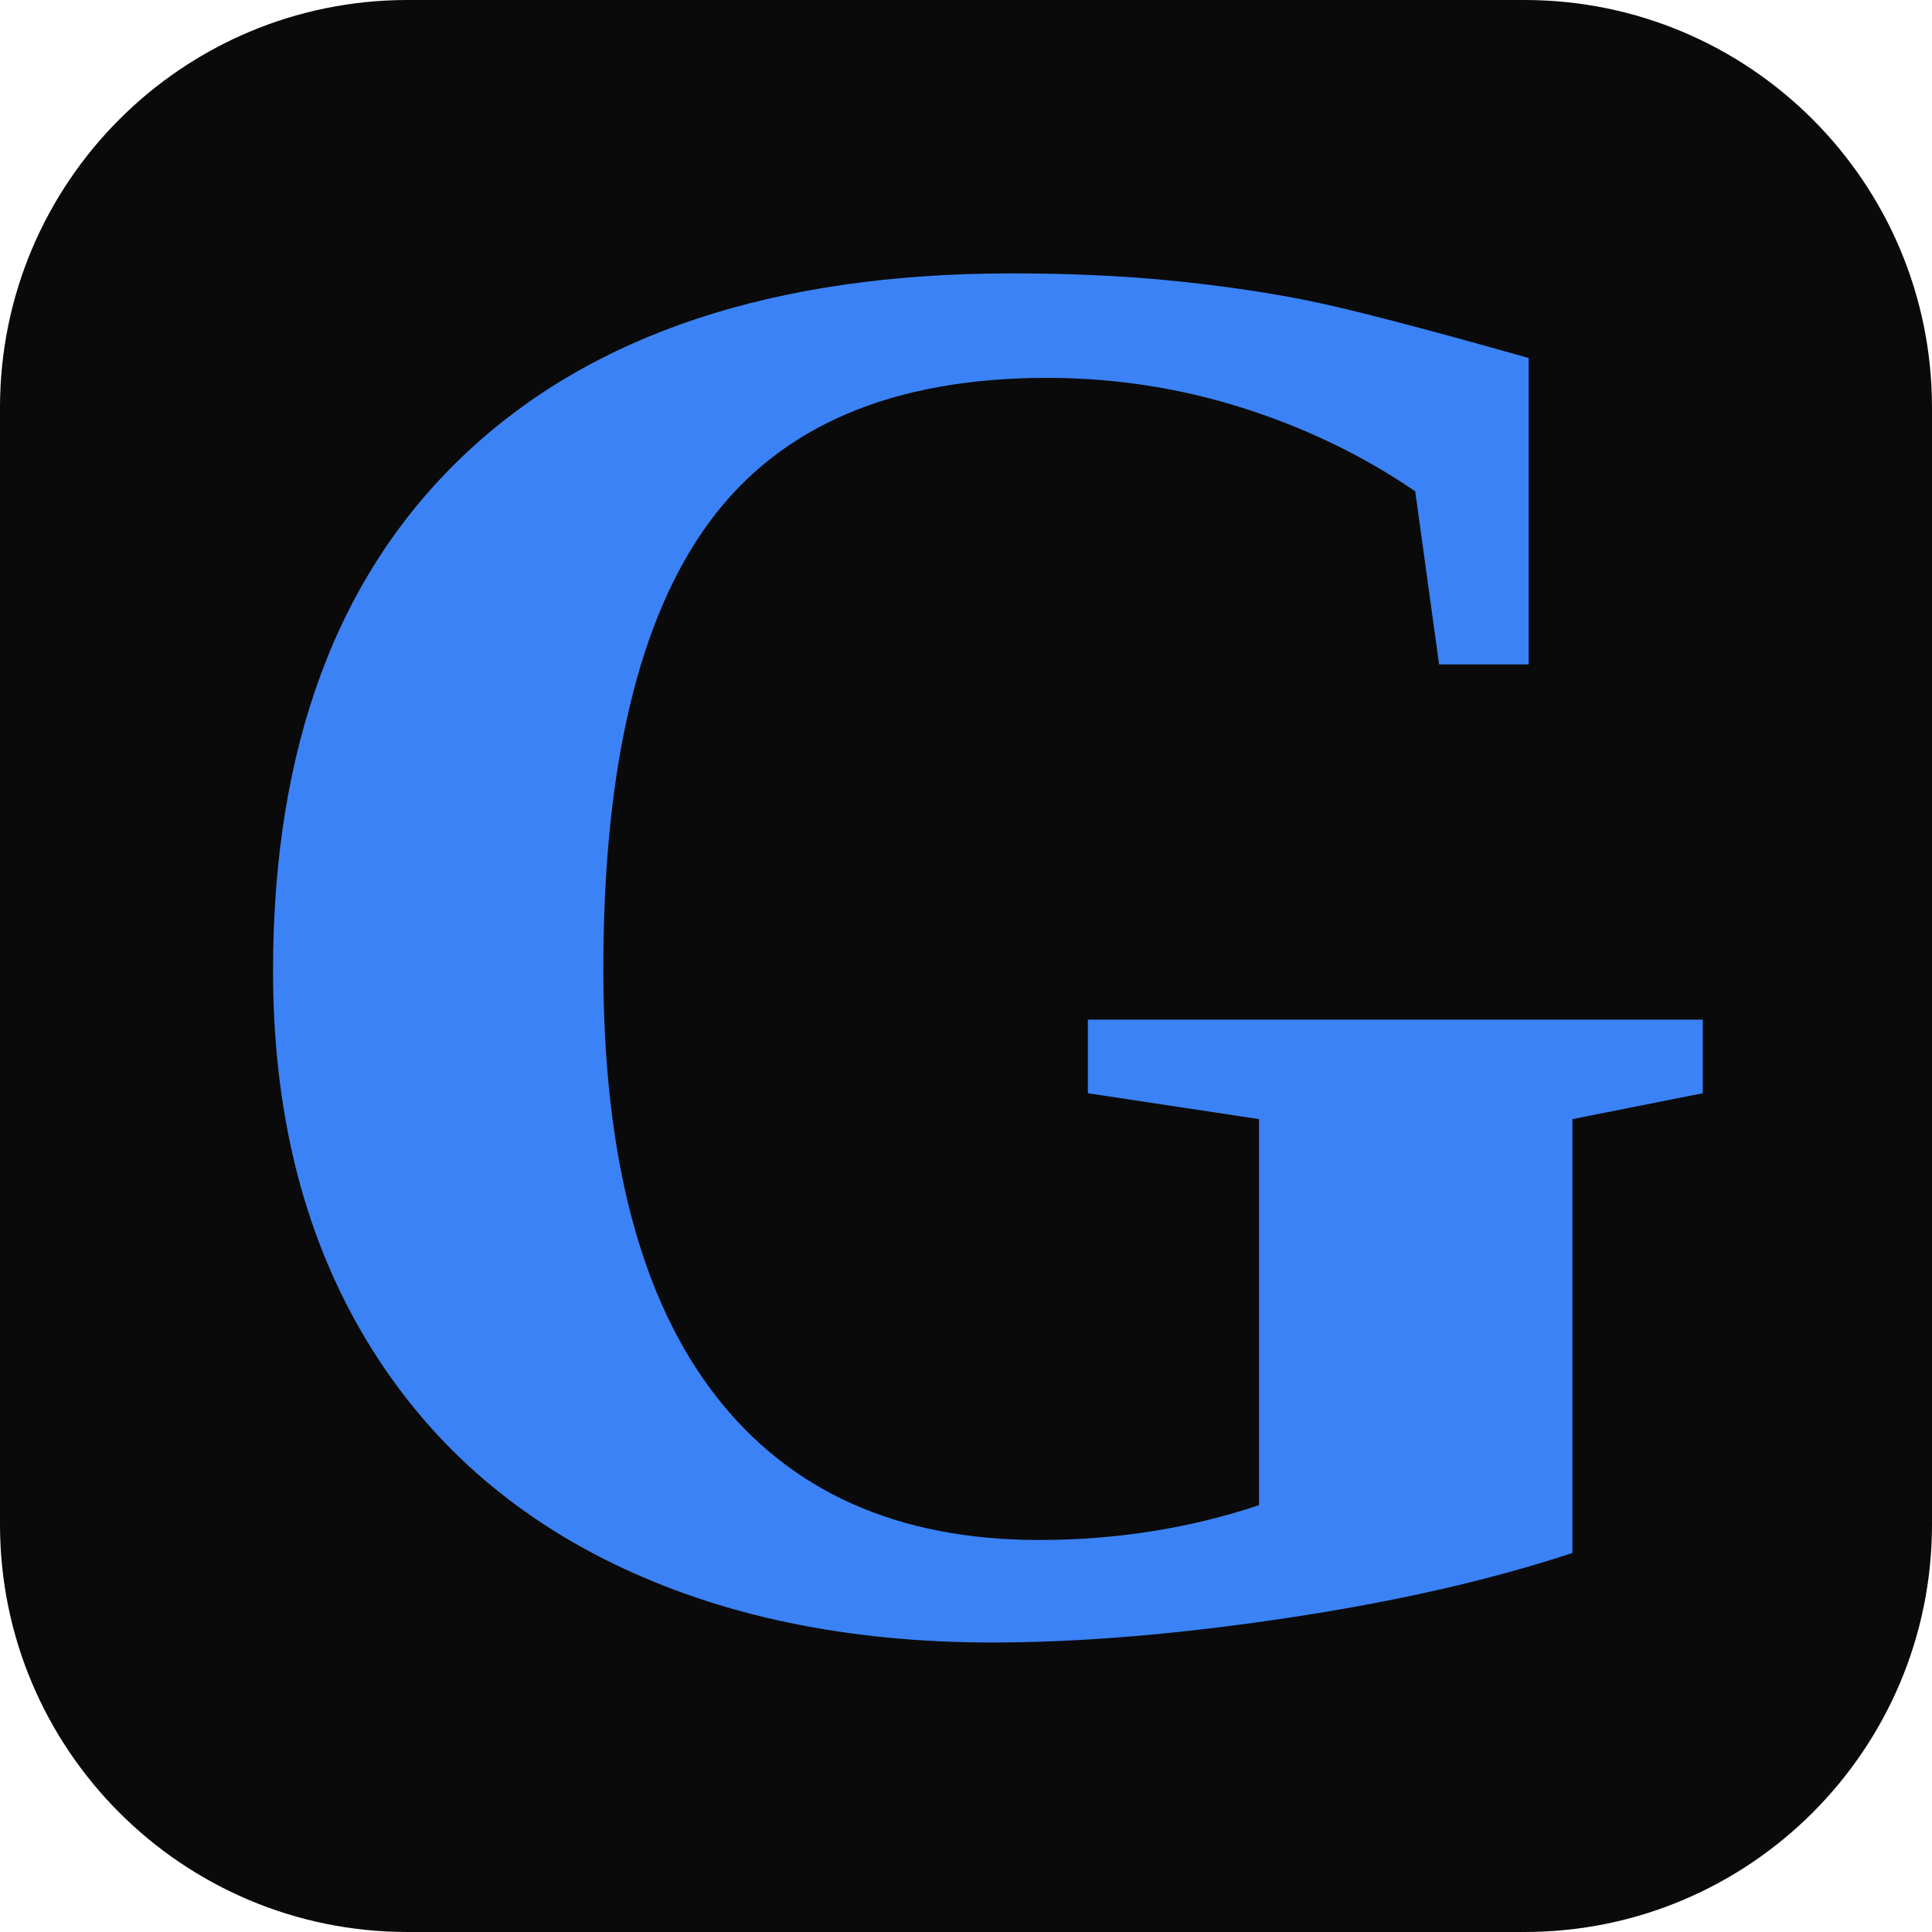
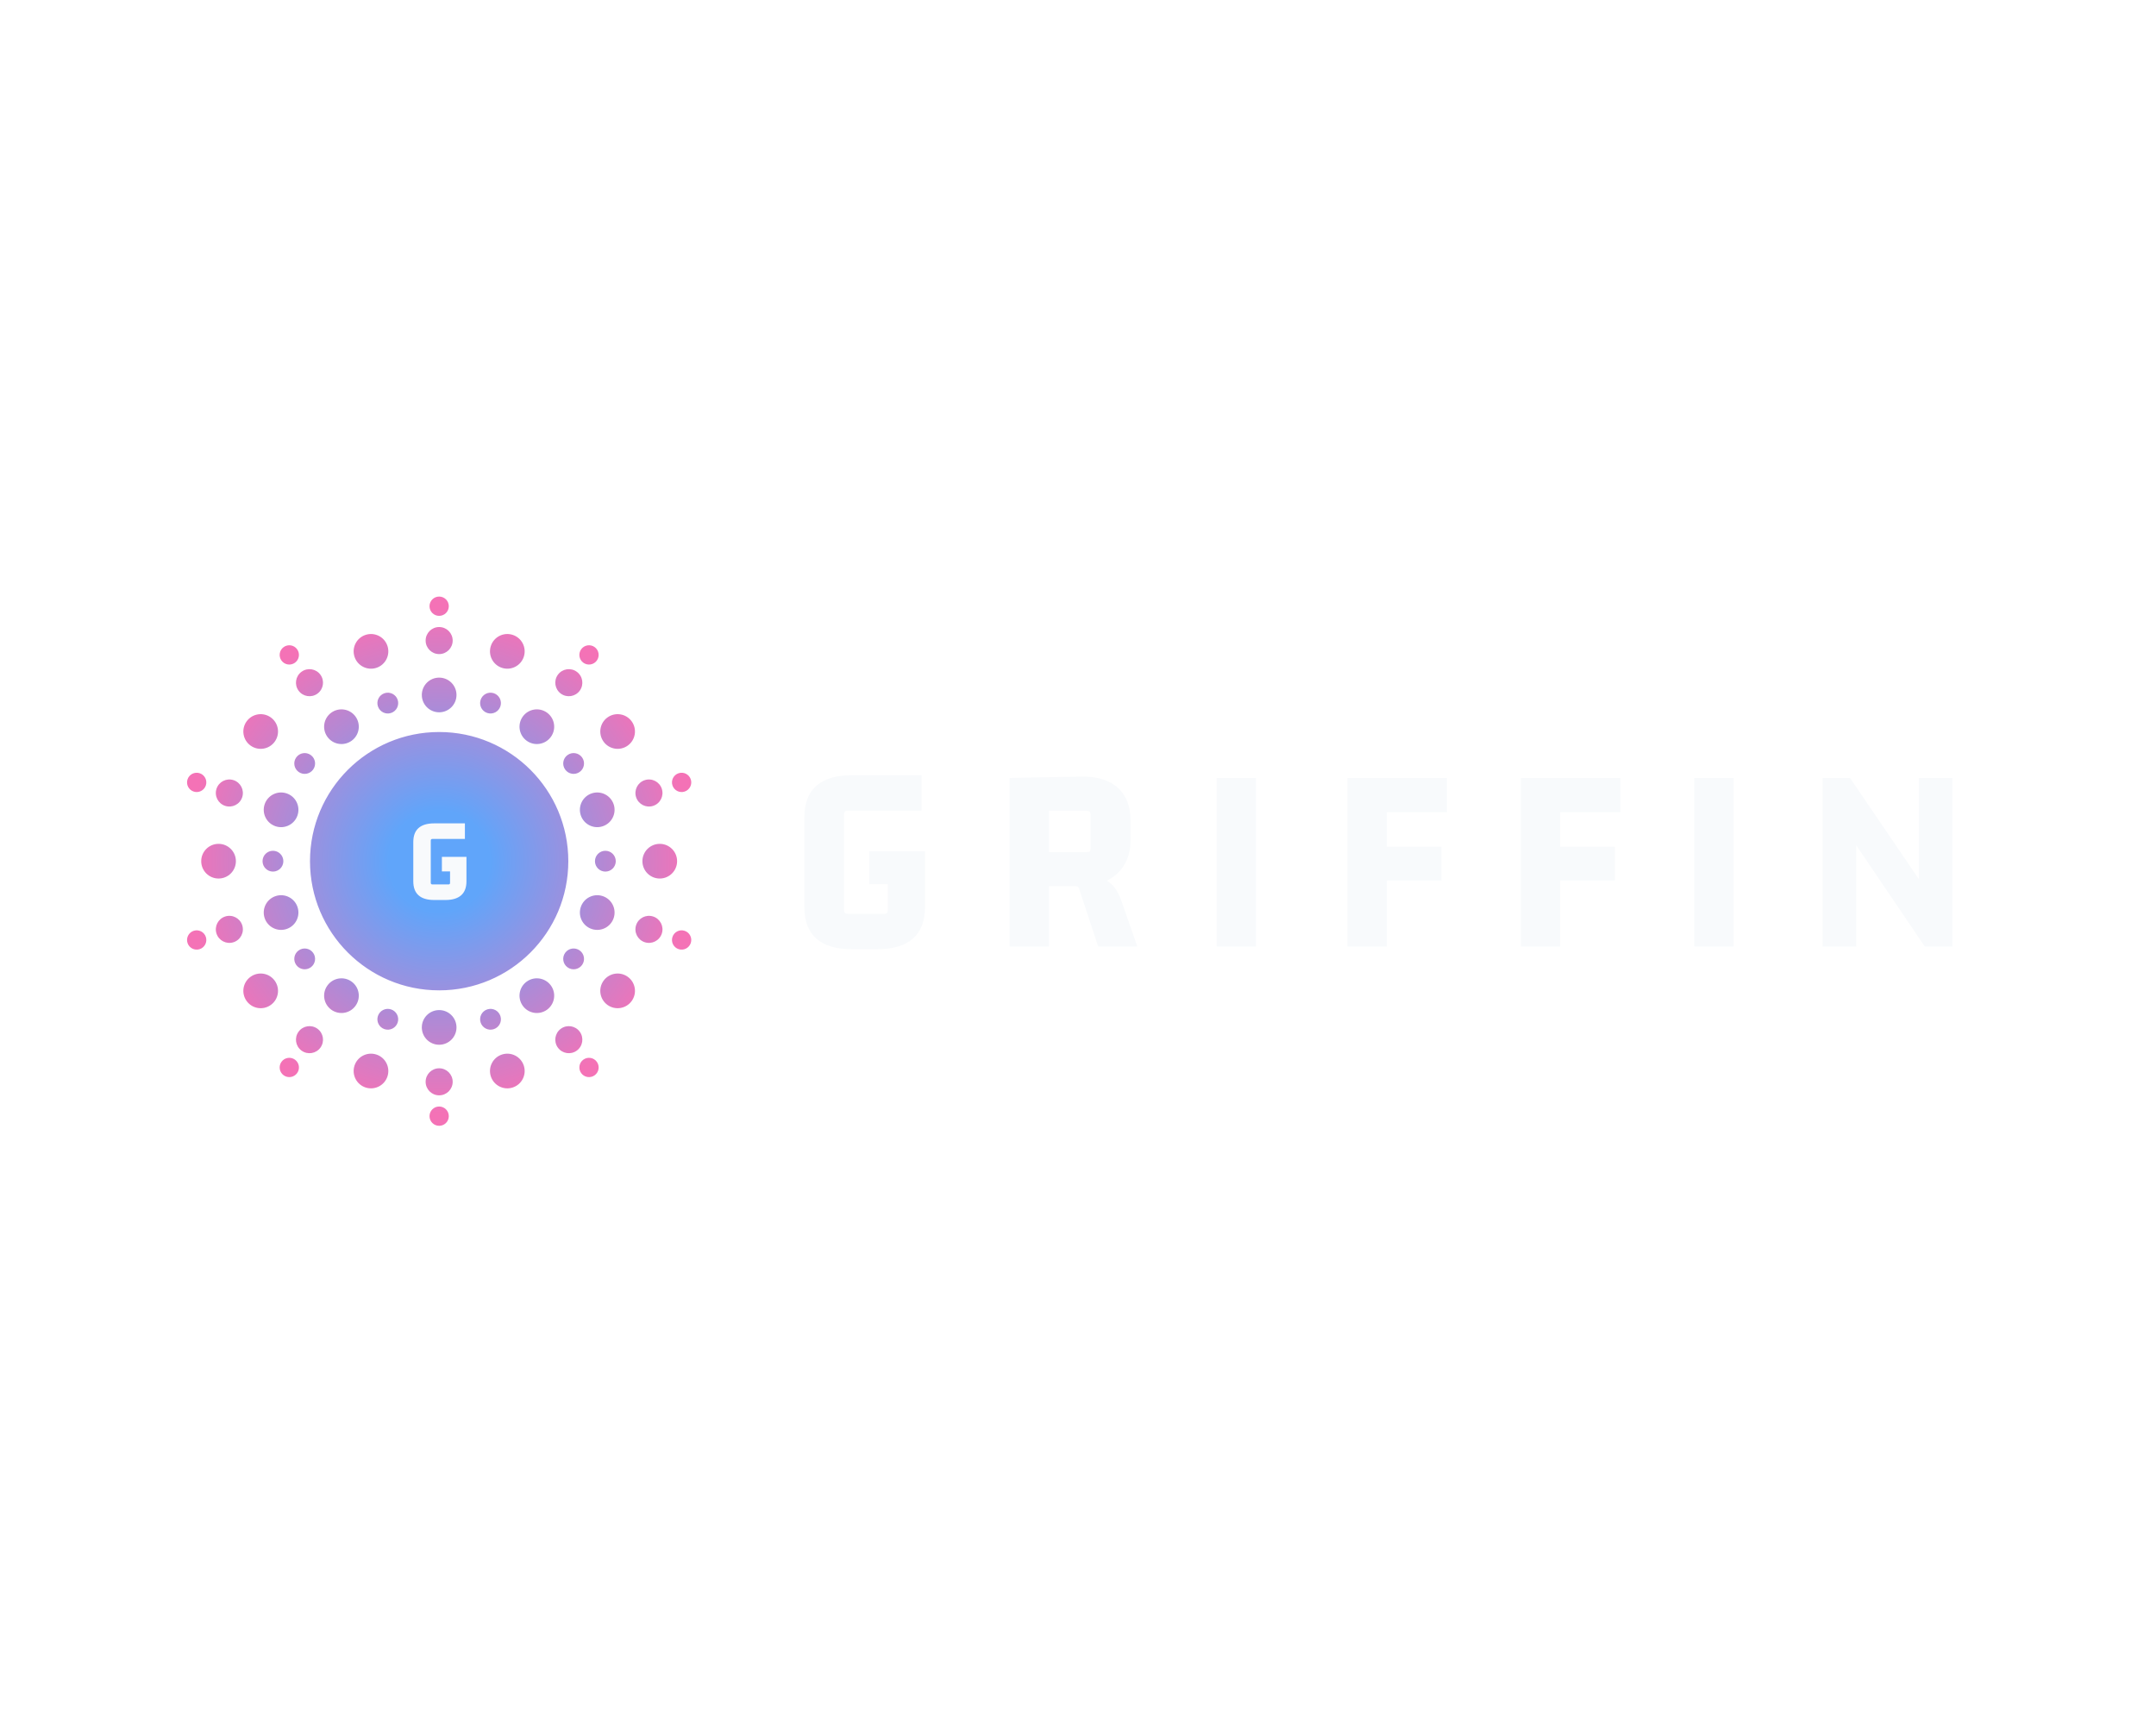
- <svg xmlns="http://www.w3.org/2000/svg" viewBox="0 0 512 512" width="512" height="512">
-   <rect width="512" height="512" rx="108" fill="#0a0a0a" />
-   <text x="256" y="430" text-anchor="middle" font-family="'Georgia', 'Times New Roman', serif" font-weight="700" font-size="540" fill="#3b82f6">G</text>
+ <svg xmlns="http://www.w3.org/2000/svg" version="1.1" width="1280" height="1024" viewBox="0 0 1280 1024" xml:space="preserve">
+   <defs>
+ </defs>
+   <g transform="matrix(1 0 0 1 640 512)" id="background-logo">
+     <rect style="stroke: none; stroke-width: 0; stroke-dasharray: none; stroke-linecap: butt; stroke-dashoffset: 0; stroke-linejoin: miter; stroke-miterlimit: 4; fill: rgb(255,255,255); fill-opacity: 0; fill-rule: nonzero; opacity: 1;" paint-order="stroke" x="-640" y="-512" rx="0" ry="0" width="1280" height="1024" />
+   </g>
+   <g transform="matrix(1.921154 0 0 1.921154 818.3551 511.8318)" id="text-logo">
+     <g style="" paint-order="stroke">
+       <g transform="matrix(1 0 0 1 0 0)" id="text-logo-path-0">
+         <path style="stroke: none; stroke-width: 0; stroke-dasharray: none; stroke-linecap: butt; stroke-dashoffset: 0; stroke-linejoin: miter; stroke-miterlimit: 4; fill: rgb(248,250,252); fill-rule: nonzero; opacity: 1;" paint-order="stroke" transform=" translate(-181.945, 26.04)" d="M 27.05 0.84 C 36.88 0.84 41.83 -3.61 41.83 -12.26 L 41.83 -29.4 L 24.61 -29.4 L 24.61 -19.24 L 30.32 -19.24 L 30.32 -11.26 C 30.32 -10.42 29.99 -10.08 29.23 -10.08 L 17.98 -10.08 C 17.22 -10.08 16.8 -10.42 16.8 -11.26 L 16.8 -40.82 C 16.8 -41.66 17.22 -42 17.98 -42 L 40.74 -42 L 40.74 -52.92 L 19.24 -52.92 C 9.41 -52.92 4.54 -48.47 4.54 -39.82 L 4.54 -12.26 C 4.54 -3.61 9.41 0.84 19.24 0.84 Z M 80.14 0 L 80.14 -18.65 L 88.28 -18.65 C 89.29 -18.65 89.29 -18.23 89.63 -17.3 L 95.34 0 L 107.44 0 L 102.4 -14.45 C 101.3 -17.39 99.96 -19.15 98.03 -20.33 C 102.9 -22.68 105.34 -27.38 105.34 -32.68 L 105.34 -38.98 C 105.34 -47.63 99.96 -52.67 90.13 -52.5 L 67.96 -52.08 L 67.96 0 Z M 91.9 -41.92 C 92.65 -41.92 92.99 -41.58 92.99 -40.74 L 92.99 -30.24 C 92.99 -29.4 92.65 -29.15 91.9 -29.15 L 80.14 -29.15 L 80.14 -41.92 Z M 144.14 0 L 144.14 -52.08 L 131.96 -52.08 L 131.96 0 Z M 201.43 -30.83 L 184.55 -30.83 L 184.55 -41.5 L 203.11 -41.5 L 203.11 -52.08 L 172.37 -52.08 L 172.37 0 L 184.55 0 L 184.55 -20.41 L 201.43 -20.41 Z M 255.02 -30.83 L 238.14 -30.83 L 238.14 -41.5 L 256.7 -41.5 L 256.7 -52.08 L 225.96 -52.08 L 225.96 0 L 238.14 0 L 238.14 -20.41 L 255.02 -20.41 Z M 291.73 0 L 291.73 -52.08 L 279.55 -52.08 L 279.55 0 Z M 350.78 0 L 359.35 0 L 359.35 -52.08 L 348.94 -52.08 L 348.94 -20.83 L 327.68 -52.08 L 319.2 -52.08 L 319.2 0 L 329.62 0 L 329.62 -31.25 Z" stroke-linecap="round" />
+       </g>
+     </g>
+   </g>
+   <g transform="matrix(1.467416 0 0 1.467416 260.7231 511.2191)" id="logo-logo">
+     <g style="" paint-order="stroke">
+       <g transform="matrix(0.8029877 0 0 0.8029877 0 0)">
+         <g style="" paint-order="stroke">
+           <g transform="matrix(1 0 0 1 0 0)">
+             <radialGradient id="SVGID_53276" gradientUnits="userSpaceOnUse" gradientTransform="matrix(1 0 0 1 -0.000004341662 0)" cx="127.027" cy="133.313" r="127.027" fx="127.027" fy="133.313">
+               <stop offset="20%" style="stop-color:rgb(96,165,250);stop-opacity: 1" />
+               <stop offset="100%" style="stop-color:rgb(244,114,182);stop-opacity: 1" />
+             </radialGradient>
+             <path style="stroke: none; stroke-width: 0; stroke-dasharray: none; stroke-linecap: butt; stroke-dashoffset: 0; stroke-linejoin: miter; stroke-miterlimit: 4; fill: url(#SVGID_53276); fill-rule: nonzero; opacity: 1;" paint-order="stroke" transform=" translate(-127.0271, -133.3128)" d="M 192.102 133.313 C 192.102 169.253 162.967 198.388 127.027 198.388 C 91.087 198.388 61.952 169.253 61.952 133.313 C 61.952 97.373 91.087 68.238 127.027 68.238 C 162.967 68.238 192.102 97.373 192.102 133.313 Z M 127.027 58.305 C 131.852 58.305 135.763 54.394 135.763 49.569 C 135.763 44.744 131.852 40.833 127.027 40.833 C 122.202 40.833 118.291 44.744 118.291 49.569 C 118.291 54.394 122.202 58.305 127.027 58.305 Z M 127.027 9.719 C 129.711 9.719 131.887 7.544 131.887 4.86 C 131.887 2.176 129.711 0 127.027 0 C 124.343 0 122.167 2.176 122.167 4.86 C 122.167 7.544 124.343 9.719 127.027 9.719 Z M 95.38 35.912 C 99.969 34.421 102.48 29.493 100.989 24.904 C 99.498 20.315 94.569 17.804 89.98 19.295 C 85.392 20.786 82.881 25.714 84.371 30.303 C 85.862 34.892 90.791 37.403 95.38 35.912 Z M 82.939 72.63 C 86.842 69.794 87.707 64.331 84.871 60.427 C 82.036 56.524 76.572 55.659 72.669 58.495 C 68.765 61.331 67.9 66.794 70.736 70.698 C 73.572 74.601 79.035 75.466 82.939 72.63 Z M 54.381 33.324 C 56.552 31.746 57.033 28.707 55.456 26.536 C 53.878 24.364 50.839 23.883 48.668 25.461 C 46.496 27.038 46.015 30.077 47.593 32.248 C 49.17 34.42 52.209 34.901 54.381 33.324 Z M 31.97 75.049 C 35.874 77.885 41.337 77.019 44.173 73.116 C 47.009 69.213 46.144 63.749 42.241 60.913 C 38.337 58.077 32.874 58.943 30.038 62.846 C 27.202 66.749 28.067 72.213 31.97 75.049 Z M 50.082 99.126 C 45.493 97.635 40.564 100.146 39.073 104.735 C 37.582 109.324 40.094 114.252 44.682 115.743 C 49.271 117.234 54.2 114.723 55.691 110.134 C 57.182 105.545 54.67 100.617 50.082 99.126 Z M 3.359 98.24 C 5.912 99.07 8.653 97.673 9.483 95.12 C 10.312 92.568 8.915 89.826 6.363 88.997 C 3.81 88.167 1.068 89.564 0.239 92.117 C -0.59 94.669 0.807 97.411 3.359 98.24 Z M 15.878 142.049 C 20.703 142.049 24.614 138.138 24.614 133.313 C 24.614 128.488 20.703 124.577 15.878 124.577 C 11.053 124.577 7.142 128.488 7.142 133.313 C 7.142 138.138 11.053 142.049 15.878 142.049 Z M 50.082 167.5 C 54.67 166.009 57.182 161.08 55.691 156.491 C 54.2 151.903 49.271 149.391 44.682 150.882 C 40.094 152.373 37.582 157.302 39.073 161.891 C 40.564 166.48 45.493 168.991 50.082 167.5 Z M 3.359 168.385 C 0.807 169.215 -0.59 171.956 0.239 174.509 C 1.069 177.061 3.81 178.458 6.363 177.629 C 8.915 176.799 10.312 174.058 9.483 171.505 C 8.653 168.953 5.912 167.556 3.359 168.385 Z M 42.241 205.713 C 46.144 202.877 47.009 197.413 44.173 193.51 C 41.337 189.606 35.874 188.741 31.97 191.577 C 28.067 194.413 27.202 199.876 30.038 203.78 C 32.874 207.683 38.337 208.548 42.241 205.713 Z M 82.939 193.995 C 79.035 191.159 73.572 192.025 70.736 195.928 C 67.9 199.831 68.765 205.295 72.669 208.131 C 76.572 210.967 82.036 210.102 84.871 206.198 C 87.707 202.295 86.842 196.831 82.939 193.995 Z M 48.668 241.165 C 50.839 242.743 53.878 242.261 55.456 240.09 C 57.033 237.919 56.552 234.88 54.381 233.302 C 52.209 231.725 49.17 232.206 47.593 234.377 C 46.015 236.549 46.496 239.588 48.668 241.165 Z M 89.98 247.331 C 94.569 248.822 99.498 246.31 100.989 241.722 C 102.48 237.133 99.969 232.204 95.38 230.713 C 90.791 229.222 85.862 231.734 84.371 236.322 C 82.881 240.911 85.392 245.84 89.98 247.331 Z M 127.027 208.32 C 122.202 208.32 118.291 212.232 118.291 217.057 C 118.291 221.882 122.202 225.793 127.027 225.793 C 131.852 225.793 135.763 221.882 135.763 217.057 C 135.763 212.232 131.852 208.32 127.027 208.32 Z M 127.027 256.906 C 124.343 256.906 122.167 259.082 122.167 261.766 C 122.167 264.45 124.343 266.626 127.027 266.626 C 129.711 266.626 131.887 264.45 131.887 261.766 C 131.887 259.082 129.711 256.906 127.027 256.906 Z M 164.074 247.331 C 168.662 245.84 171.174 240.911 169.683 236.322 C 168.192 231.734 163.263 229.222 158.674 230.713 C 154.086 232.204 151.574 237.133 153.065 241.722 C 154.556 246.31 159.485 248.822 164.074 247.331 Z M 181.386 208.131 C 185.289 205.295 186.154 199.831 183.318 195.928 C 180.482 192.025 175.019 191.159 171.116 193.995 C 167.212 196.831 166.347 202.295 169.183 206.198 C 172.019 210.102 177.482 210.967 181.386 208.131 Z M 205.386 241.165 C 207.558 239.588 208.039 236.549 206.462 234.377 C 204.884 232.206 201.845 231.725 199.674 233.302 C 197.502 234.88 197.021 237.919 198.599 240.09 C 200.176 242.261 203.215 242.743 205.386 241.165 Z M 222.084 191.577 C 218.18 188.741 212.717 189.606 209.881 193.51 C 207.045 197.413 207.91 202.877 211.814 205.713 C 215.717 208.548 221.181 207.683 224.017 203.78 C 226.853 199.876 225.987 194.413 222.084 191.577 Z M 214.981 161.891 C 216.472 157.302 213.961 152.373 209.372 150.882 C 204.783 149.391 199.855 151.903 198.364 156.491 C 196.873 161.08 199.384 166.009 203.973 167.5 C 208.561 168.991 213.49 166.48 214.981 161.891 Z M 250.695 168.385 C 248.142 167.556 245.401 168.953 244.572 171.505 C 243.742 174.058 245.139 176.799 247.692 177.629 C 250.244 178.458 252.986 177.061 253.815 174.509 C 254.644 171.956 253.248 169.215 250.695 168.385 Z M 229.44 133.313 C 229.44 138.138 233.351 142.049 238.176 142.049 C 243.001 142.049 246.913 138.138 246.913 133.313 C 246.913 128.488 243.001 124.577 238.176 124.577 C 233.351 124.577 229.44 128.488 229.44 133.313 Z M 203.973 99.126 C 199.384 100.617 196.873 105.545 198.364 110.134 C 199.855 114.723 204.783 117.234 209.372 115.743 C 213.961 114.252 216.472 109.324 214.981 104.735 C 213.49 100.146 208.561 97.635 203.973 99.126 Z M 247.692 88.997 C 245.139 89.826 243.742 92.568 244.572 95.12 C 245.401 97.673 248.142 99.07 250.695 98.24 C 253.248 97.411 254.644 94.669 253.815 92.117 C 252.986 89.564 250.244 88.167 247.692 88.997 Z M 211.814 60.913 C 207.91 63.749 207.045 69.213 209.881 73.116 C 212.717 77.019 218.18 77.885 222.084 75.049 C 225.987 72.213 226.853 66.749 224.017 62.846 C 221.181 58.943 215.717 58.077 211.814 60.913 Z M 171.116 72.63 C 175.019 75.466 180.482 74.601 183.318 70.698 C 186.154 66.794 185.289 61.331 181.386 58.495 C 177.482 55.659 172.019 56.524 169.183 60.427 C 166.347 64.331 167.212 69.794 171.116 72.63 Z M 199.674 33.324 C 201.845 34.901 204.884 34.42 206.462 32.248 C 208.039 30.077 207.558 27.038 205.386 25.461 C 203.215 23.883 200.176 24.364 198.599 26.536 C 197.021 28.707 197.502 31.746 199.674 33.324 Z M 158.674 35.912 C 163.263 37.403 168.192 34.892 169.683 30.303 C 171.174 25.714 168.662 20.786 164.074 19.295 C 159.485 17.804 154.556 20.315 153.065 24.904 C 151.574 29.493 154.086 34.421 158.674 35.912 Z M 96.164 55.287 C 97.058 58.041 100.015 59.547 102.769 58.653 C 105.522 57.758 107.029 54.801 106.134 52.048 C 105.239 49.295 102.282 47.788 99.529 48.683 C 96.776 49.577 95.269 52.534 96.164 55.287 Z M 63.517 87.17 C 65.219 84.828 64.7 81.55 62.358 79.849 C 60.016 78.147 56.738 78.666 55.036 81.008 C 53.335 83.35 53.854 86.629 56.196 88.33 C 58.538 90.032 61.816 89.512 63.517 87.17 Z M 43.283 138.555 C 46.178 138.555 48.525 136.208 48.525 133.313 C 48.525 130.418 46.178 128.071 43.283 128.071 C 40.388 128.071 38.041 130.418 38.041 133.313 C 38.041 136.208 40.388 138.555 43.283 138.555 Z M 55.036 185.617 C 56.738 187.959 60.016 188.479 62.358 186.777 C 64.7 185.075 65.219 181.797 63.517 179.455 C 61.816 177.113 58.538 176.594 56.196 178.296 C 53.854 179.997 53.335 183.275 55.036 185.617 Z M 106.134 214.578 C 107.029 211.825 105.522 208.867 102.769 207.973 C 100.015 207.078 97.058 208.585 96.164 211.338 C 95.269 214.091 96.776 217.049 99.529 217.943 C 102.282 218.838 105.239 217.331 106.134 214.578 Z M 157.891 211.338 C 156.996 208.585 154.039 207.078 151.286 207.973 C 148.532 208.867 147.026 211.825 147.92 214.578 C 148.815 217.331 151.772 218.838 154.525 217.943 C 157.278 217.049 158.785 214.091 157.891 211.338 Z M 190.537 179.455 C 188.835 181.797 189.354 185.075 191.696 186.777 C 194.038 188.479 197.317 187.959 199.018 185.617 C 200.72 183.275 200.201 179.997 197.858 178.296 C 195.516 176.594 192.238 177.113 190.537 179.455 Z M 210.771 128.071 C 207.876 128.071 205.529 130.418 205.529 133.313 C 205.529 136.208 207.876 138.555 210.771 138.555 C 213.666 138.555 216.013 136.208 216.013 133.313 C 216.013 130.418 213.666 128.071 210.771 128.071 Z M 199.018 81.008 C 197.317 78.666 194.038 78.147 191.696 79.849 C 189.354 81.55 188.835 84.828 190.537 87.17 C 192.238 89.512 195.516 90.032 197.858 88.33 C 200.201 86.629 200.72 83.35 199.018 81.008 Z M 151.286 58.653 C 154.039 59.547 156.996 58.041 157.891 55.287 C 158.785 52.534 157.278 49.577 154.525 48.682 C 151.772 47.788 148.815 49.295 147.92 52.048 C 147.026 54.801 148.532 57.758 151.286 58.653 Z M 127.027 28.978 C 130.791 28.978 133.841 25.927 133.841 22.164 C 133.841 18.4 130.791 15.349 127.027 15.349 C 123.264 15.349 120.213 18.4 120.213 22.164 C 120.213 25.927 123.264 28.978 127.027 28.978 Z M 56.182 47.397 C 58.394 50.441 62.656 51.116 65.701 48.904 C 68.745 46.692 69.42 42.431 67.208 39.386 C 64.996 36.341 60.735 35.666 57.69 37.878 C 54.645 40.09 53.97 44.352 56.182 47.397 Z M 23.424 92.485 C 19.844 91.322 16 93.281 14.837 96.86 C 13.674 100.439 15.633 104.284 19.212 105.447 C 22.791 106.609 26.636 104.651 27.799 101.072 C 28.962 97.492 27.003 93.648 23.424 92.485 Z M 19.212 161.179 C 15.633 162.342 13.674 166.186 14.837 169.766 C 16 173.345 19.844 175.304 23.424 174.141 C 27.003 172.978 28.962 169.133 27.799 165.554 C 26.636 161.975 22.791 160.016 19.212 161.179 Z M 57.69 228.747 C 60.735 230.959 64.996 230.285 67.208 227.24 C 69.42 224.195 68.745 219.934 65.701 217.722 C 62.656 215.51 58.394 216.184 56.182 219.229 C 53.97 222.274 54.645 226.535 57.69 228.747 Z M 127.027 237.648 C 123.264 237.648 120.213 240.699 120.213 244.462 C 120.213 248.225 123.264 251.276 127.027 251.276 C 130.791 251.276 133.841 248.225 133.841 244.462 C 133.841 240.699 130.791 237.648 127.027 237.648 Z M 196.364 228.747 C 199.409 226.535 200.084 222.274 197.872 219.229 C 195.66 216.184 191.398 215.51 188.354 217.722 C 185.309 219.934 184.634 224.195 186.846 227.24 C 189.058 230.285 193.32 230.959 196.364 228.747 Z M 234.842 161.179 C 231.263 160.016 227.419 161.975 226.256 165.554 C 225.093 169.133 227.051 172.978 230.631 174.141 C 234.21 175.304 238.054 173.345 239.217 169.766 C 240.38 166.186 238.421 162.342 234.842 161.179 Z M 234.842 105.447 C 238.421 104.284 240.38 100.439 239.217 96.86 C 238.054 93.281 234.21 91.322 230.631 92.485 C 227.051 93.648 225.093 97.492 226.256 101.072 C 227.419 104.651 231.263 106.609 234.842 105.447 Z M 188.354 48.904 C 191.398 51.116 195.66 50.441 197.872 47.397 C 200.084 44.352 199.409 40.09 196.364 37.878 C 193.32 35.666 189.058 36.341 186.846 39.386 C 184.634 42.431 185.309 46.692 188.354 48.904 Z" stroke-linecap="round" />
+           </g>
+         </g>
+       </g>
+     </g>
+   </g>
+   <g transform="matrix(1.921154 0 0 1.921154 261.1496 511.5134)" id="tagline-dd22e9d9-d437-48d2-9140-0f423079fc08-logo">
+     <g style="" paint-order="stroke">
+       <g transform="matrix(1 0 0 1 1.421085e-14 0)" id="tagline-dd22e9d9-d437-48d2-9140-0f423079fc08-logo-path-0">
+         <path style="stroke: none; stroke-width: 0; stroke-dasharray: none; stroke-linecap: butt; stroke-dashoffset: 0; stroke-linejoin: miter; stroke-miterlimit: 4; fill: rgb(248,250,252); fill-rule: nonzero; opacity: 1;" paint-order="stroke" transform=" translate(-10.215, 11.47)" d="M 11.91 0.37 C 16.24 0.37 18.43 -1.59 18.43 -5.4 L 18.43 -12.95 L 10.84 -12.95 L 10.84 -8.47 L 13.36 -8.47 L 13.36 -4.96 C 13.36 -4.59 13.21 -4.44 12.88 -4.44 L 7.92 -4.44 C 7.58 -4.44 7.4 -4.59 7.4 -4.96 L 7.4 -17.98 C 7.4 -18.35 7.58 -18.5 7.92 -18.5 L 17.95 -18.5 L 17.95 -23.31 L 8.47 -23.31 C 4.14 -23.31 2 -21.35 2 -17.54 L 2 -5.4 C 2 -1.59 4.14 0.37 8.47 0.37 Z" stroke-linecap="round" />
+       </g>
+     </g>
+   </g>
</svg>
